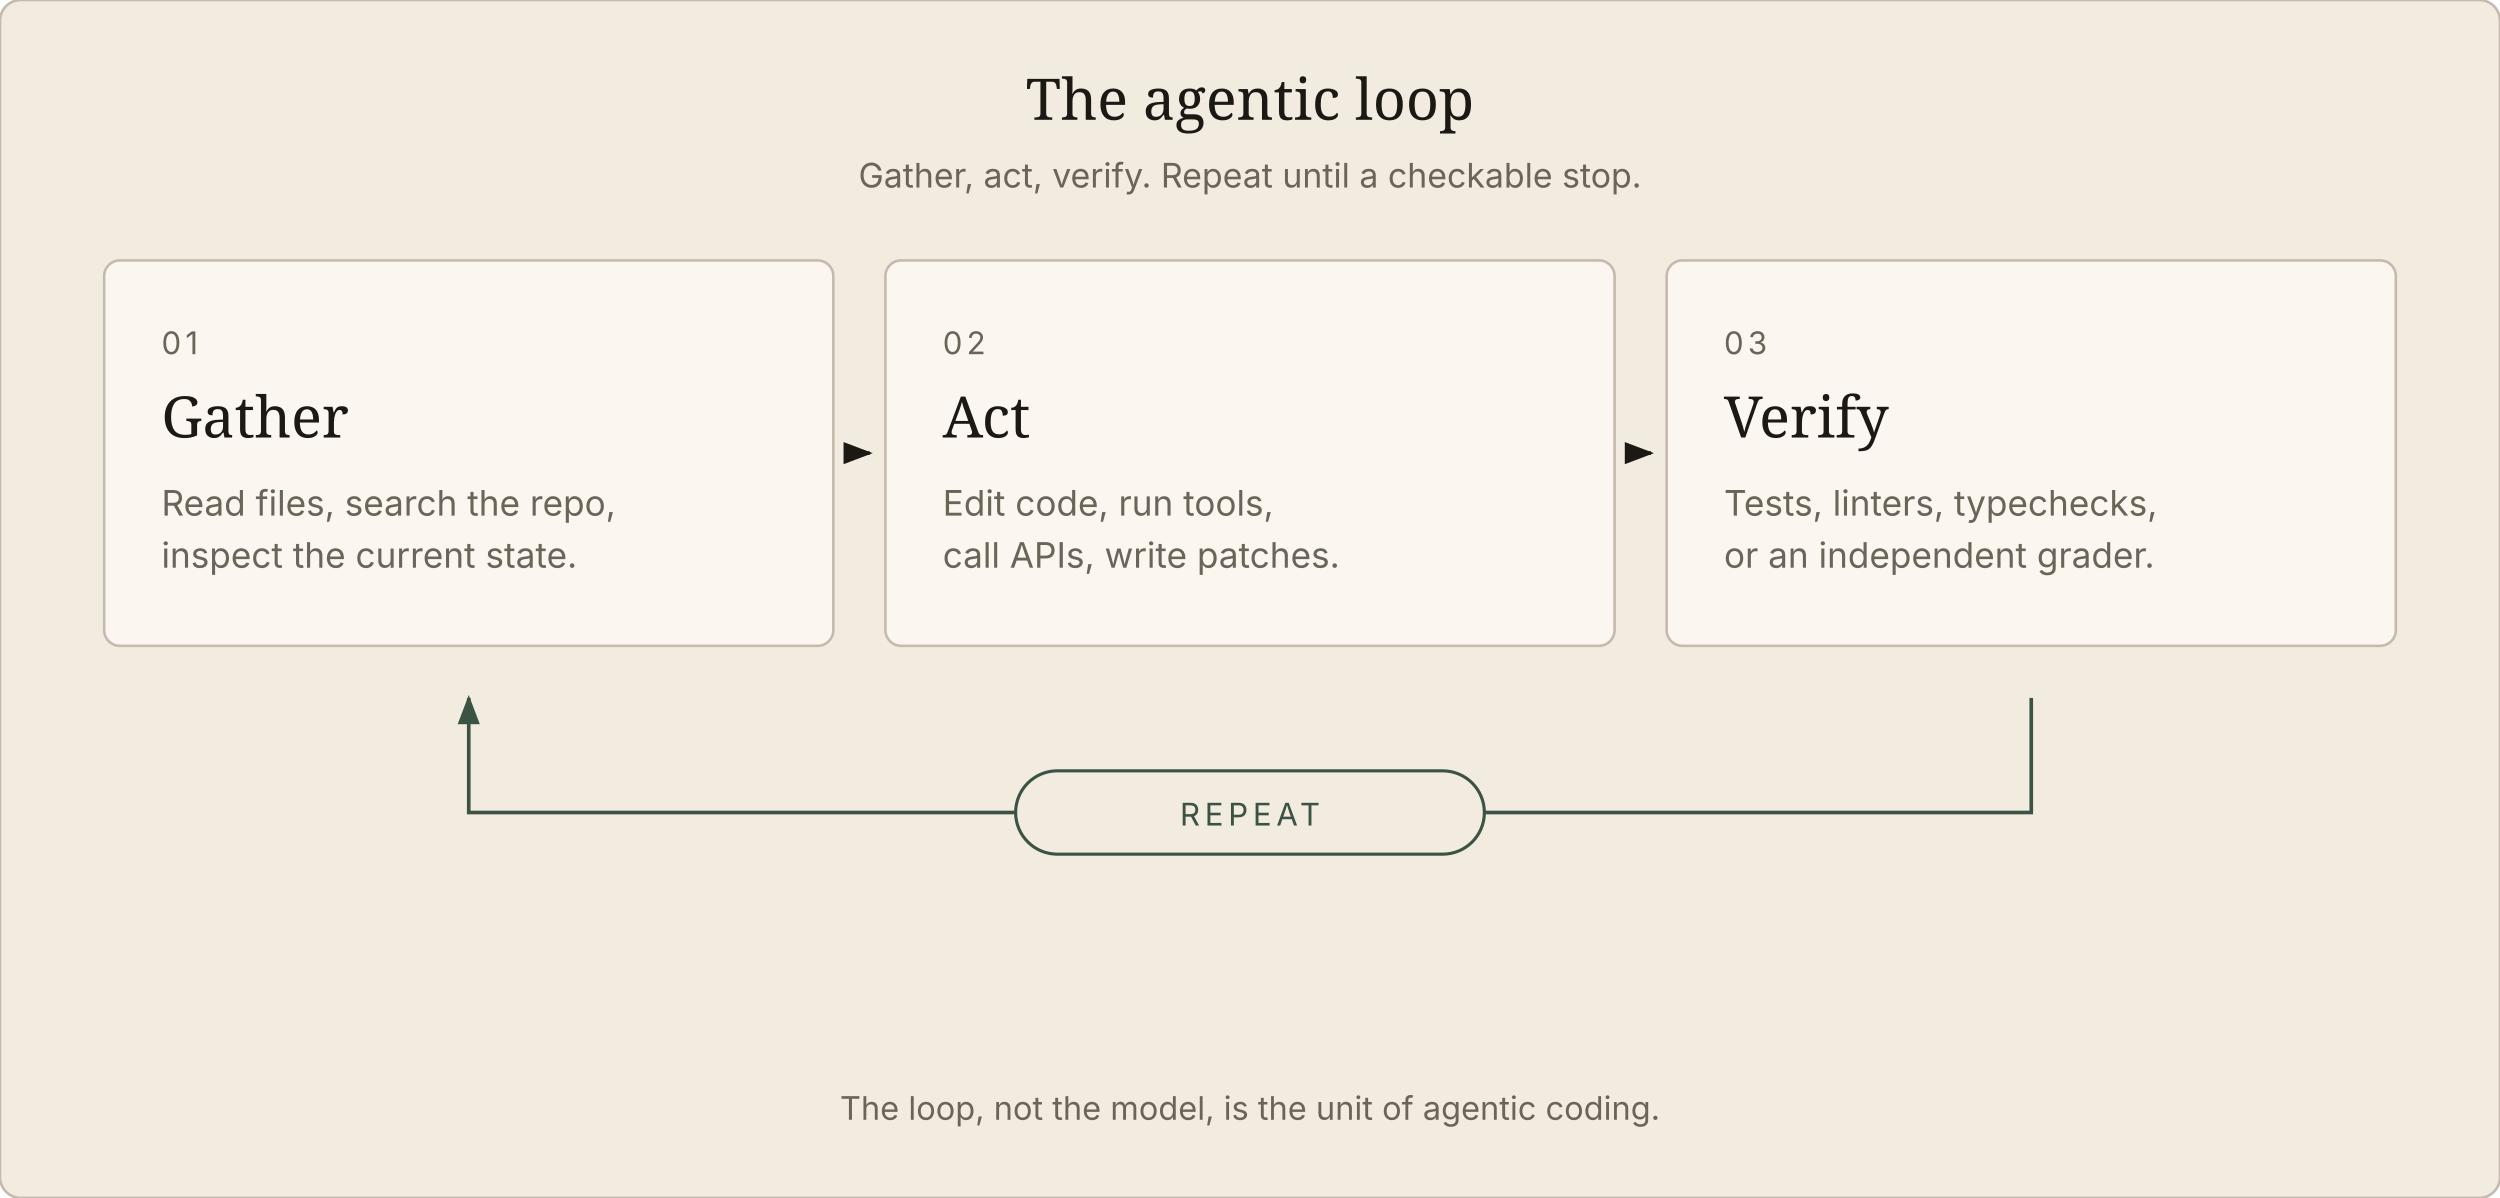
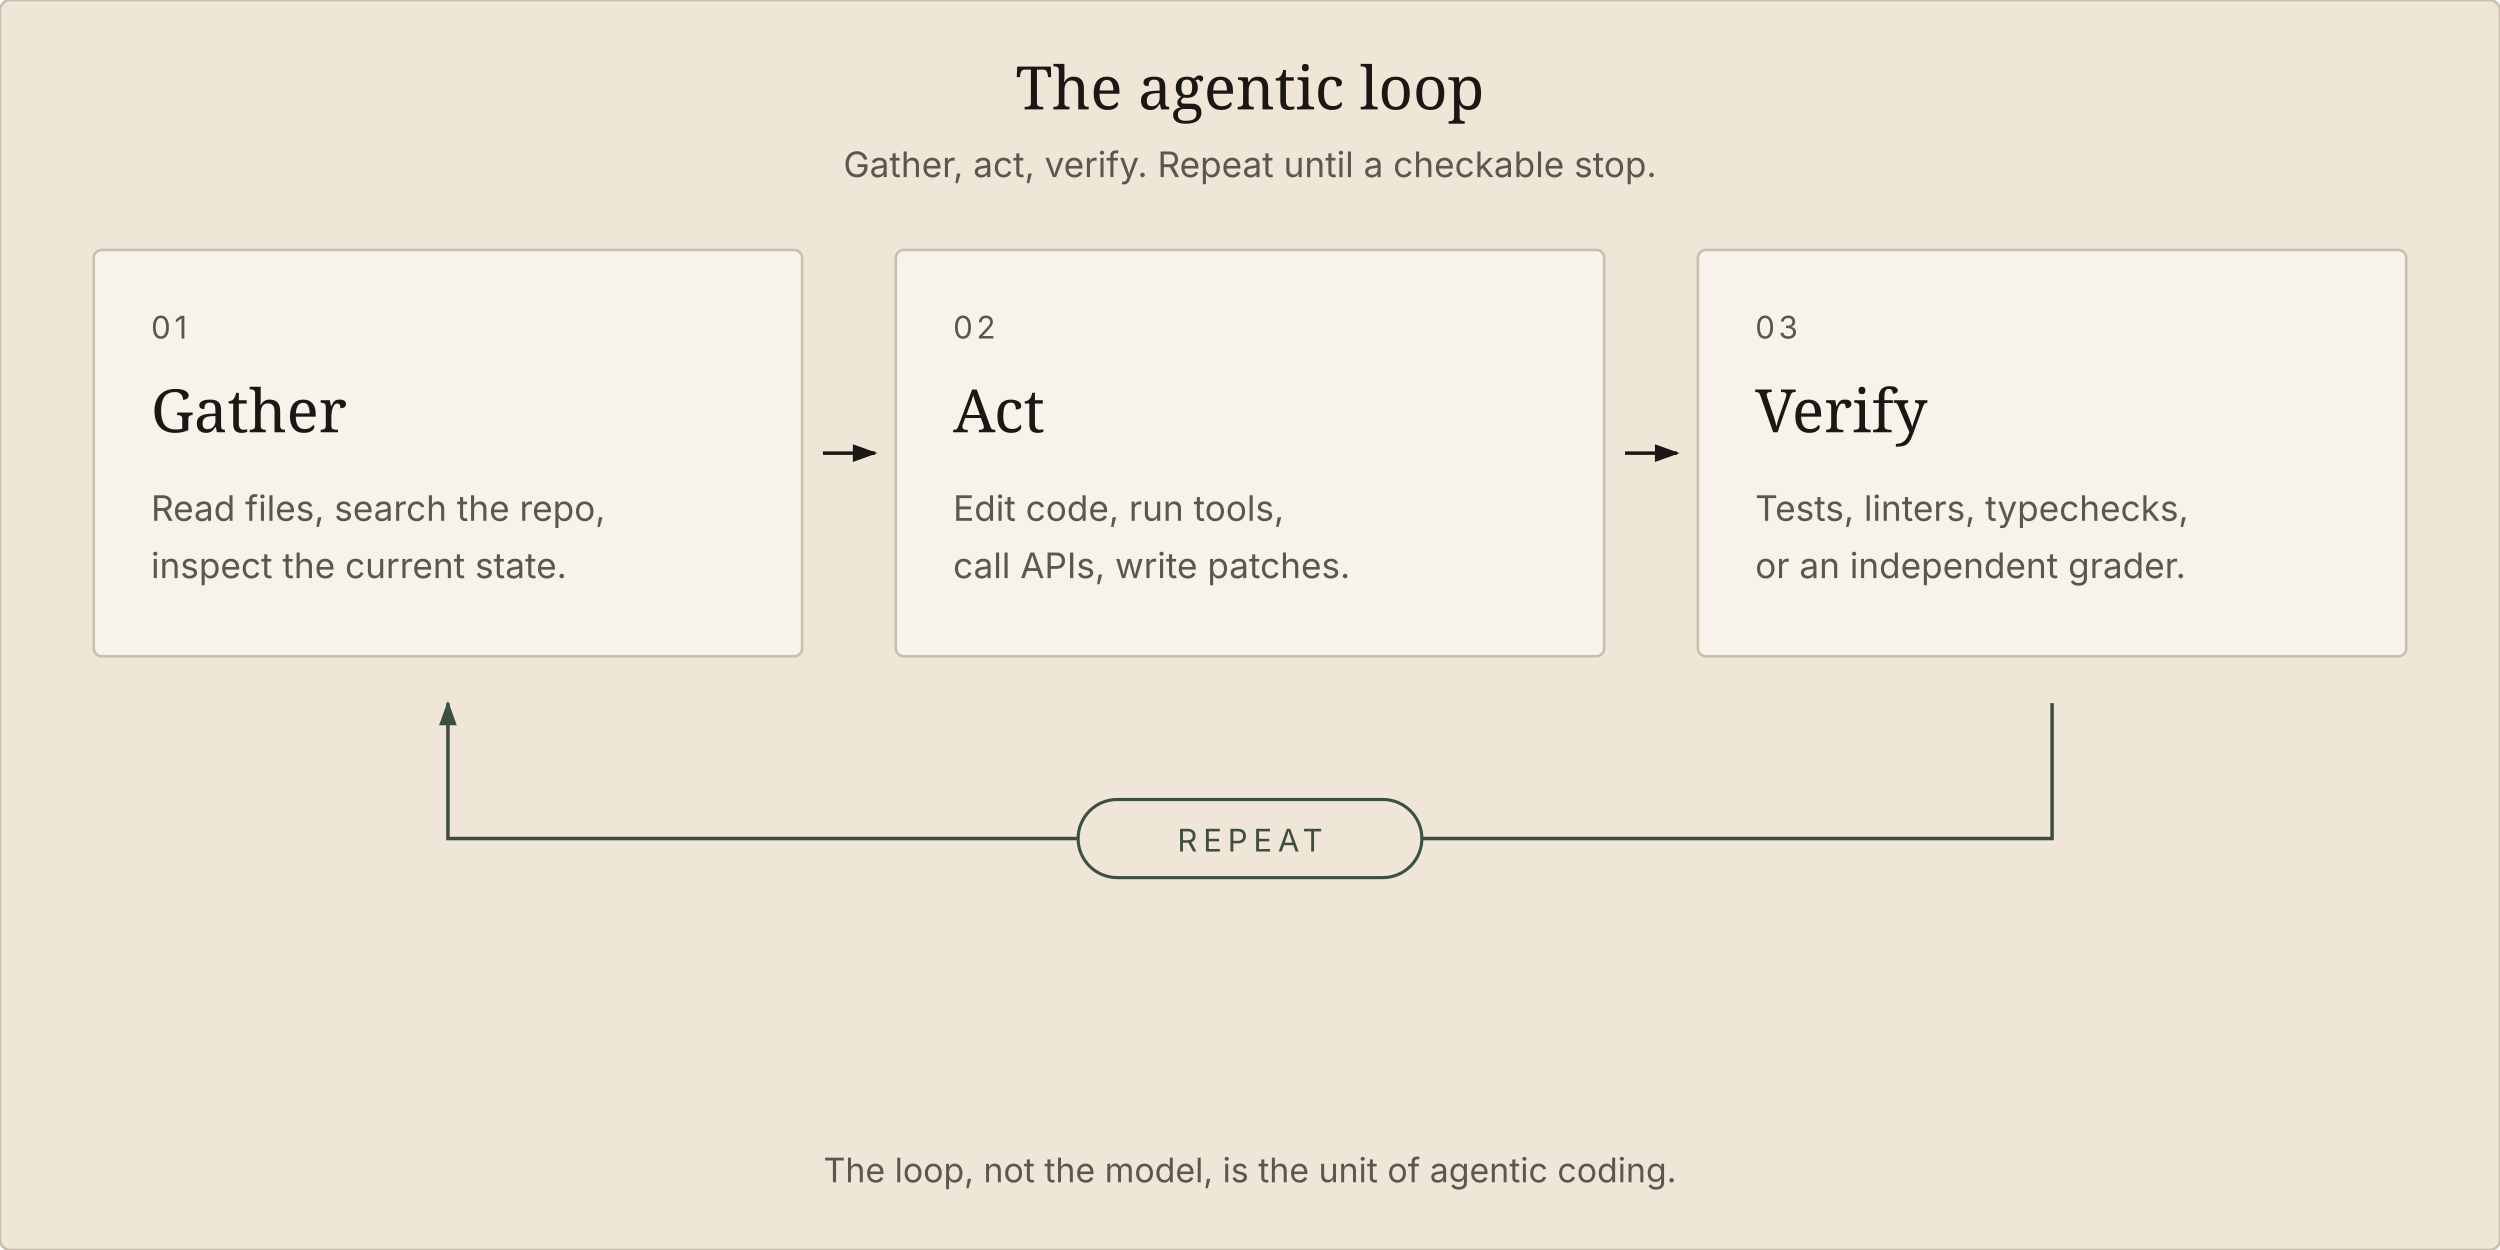
- <svg xmlns="http://www.w3.org/2000/svg" viewBox="0 0 960 460" width="960" height="460" role="img" aria-labelledby="title desc">
+ <svg xmlns="http://www.w3.org/2000/svg" viewBox="0 0 960 480" width="960" height="480" role="img" aria-labelledby="title desc">
  <defs>
-     <marker id="arrow" viewBox="0 0 10 10" refX="9" refY="5" markerWidth="8" markerHeight="8" orient="auto-start-reverse">
-       <path d="M 0 1.2 L 10 5 L 0 8.8 Z" fill="#1C1915" />
+     <marker id="arrow" viewBox="0 0 10 10" refX="9" refY="5" markerWidth="7" markerHeight="7" orient="auto-start-reverse">
+       <path d="M 0 1.4 L 10 5 L 0 8.6 Z" fill="#1A1714" />
    </marker>
-     <marker id="arrow-forest" viewBox="0 0 10 10" refX="9" refY="5" markerWidth="8" markerHeight="8" orient="auto-start-reverse">
-       <path d="M 0 1.2 L 10 5 L 0 8.8 Z" fill="#3A5344" />
-     </marker>
-     <marker id="arrow-mute" viewBox="0 0 10 10" refX="9" refY="5" markerWidth="8" markerHeight="8" orient="auto-start-reverse">
-       <path d="M 0 1.2 L 10 5 L 0 8.8 Z" fill="#6B6458" />
+     <marker id="arrow-forest" viewBox="0 0 10 10" refX="9" refY="5" markerWidth="7" markerHeight="7" orient="auto-start-reverse">
+       <path d="M 0 1.4 L 10 5 L 0 8.6 Z" fill="#3D4F40" />
    </marker>
  </defs>
-   <rect width="960" height="460" rx="8" fill="#F2EBE0" stroke="#C4BAAE" stroke-width="1" />
-   <text x="480" y="46" text-anchor="middle" font-family="'Noto Serif', Georgia, 'Times New Roman', serif" font-size="22" fill="#1C1915">The agentic loop</text>
-   <text x="480" y="72" text-anchor="middle" font-family="Inter, 'Noto Sans', 'Segoe UI', Helvetica, Arial, sans-serif" font-size="13" fill="#6B6458">Gather, act, verify. Repeat until a checkable stop.</text>
-   <rect x="40" y="100" width="280" height="148" rx="6" fill="#FBF7F0" stroke="#C4BAAE" />
-   <text x="62" y="136" font-family="Inter, 'Noto Sans', 'Segoe UI', Helvetica, Arial, sans-serif" font-size="12" letter-spacing="1.6" fill="#6B6458">01</text>
-   <text x="62" y="168" font-family="'Noto Serif', Georgia, 'Times New Roman', serif" font-size="22" fill="#1C1915">Gather</text>
-   <text x="62" y="198" font-family="Inter, 'Noto Sans', 'Segoe UI', Helvetica, Arial, sans-serif" font-size="13.5" fill="#6B6458">Read files, search the repo,</text>
-   <text x="62" y="218" font-family="Inter, 'Noto Sans', 'Segoe UI', Helvetica, Arial, sans-serif" font-size="13.5" fill="#6B6458">inspect the current state.</text>
-   <path d="M 326 174.0 H 334" fill="none" stroke="#1C1915" stroke-width="1.4" marker-end="url(#arrow)" />
-   <rect x="340" y="100" width="280" height="148" rx="6" fill="#FBF7F0" stroke="#C4BAAE" />
-   <text x="362" y="136" font-family="Inter, 'Noto Sans', 'Segoe UI', Helvetica, Arial, sans-serif" font-size="12" letter-spacing="1.6" fill="#6B6458">02</text>
-   <text x="362" y="168" font-family="'Noto Serif', Georgia, 'Times New Roman', serif" font-size="22" fill="#1C1915">Act</text>
-   <text x="362" y="198" font-family="Inter, 'Noto Sans', 'Segoe UI', Helvetica, Arial, sans-serif" font-size="13.5" fill="#6B6458">Edit code, run tools,</text>
-   <text x="362" y="218" font-family="Inter, 'Noto Sans', 'Segoe UI', Helvetica, Arial, sans-serif" font-size="13.5" fill="#6B6458">call APIs, write patches.</text>
-   <path d="M 626 174.0 H 634" fill="none" stroke="#1C1915" stroke-width="1.4" marker-end="url(#arrow)" />
-   <rect x="640" y="100" width="280" height="148" rx="6" fill="#FBF7F0" stroke="#C4BAAE" />
-   <text x="662" y="136" font-family="Inter, 'Noto Sans', 'Segoe UI', Helvetica, Arial, sans-serif" font-size="12" letter-spacing="1.6" fill="#6B6458">03</text>
-   <text x="662" y="168" font-family="'Noto Serif', Georgia, 'Times New Roman', serif" font-size="22" fill="#1C1915">Verify</text>
-   <text x="662" y="198" font-family="Inter, 'Noto Sans', 'Segoe UI', Helvetica, Arial, sans-serif" font-size="13.5" fill="#6B6458">Tests, linters, typechecks,</text>
-   <text x="662" y="218" font-family="Inter, 'Noto Sans', 'Segoe UI', Helvetica, Arial, sans-serif" font-size="13.5" fill="#6B6458">or an independent grader.</text>
-   <path d="M 780.0 268 V 312 H 180.0 V 268" fill="none" stroke="#3A5344" stroke-width="1.4" marker-end="url(#arrow-forest)" />
-   <rect x="390" y="296" width="180" height="32" rx="16" fill="#F2EBE0" stroke="#3A5344" stroke-width="1.2" />
-   <text x="480" y="317" text-anchor="middle" font-family="Inter, 'Noto Sans', 'Segoe UI', Helvetica, Arial, sans-serif" font-size="12" letter-spacing="1.8" fill="#3A5344">REPEAT</text>
-   <text x="480" y="430" text-anchor="middle" font-family="Inter, 'Noto Sans', 'Segoe UI', Helvetica, Arial, sans-serif" font-size="12.5" fill="#6B6458">The loop, not the model, is the unit of agentic coding.</text>
+   <rect width="960" height="480" rx="4" fill="#EFE6D8" stroke="#C8BFAF" stroke-width="1" />
+   <text x="480" y="42" text-anchor="middle" font-family="'Noto Serif', Georgia, 'Times New Roman', serif" font-size="23" fill="#1A1714">The agentic loop</text>
+   <text x="480" y="68" text-anchor="middle" font-family="Inter, 'Noto Sans', 'Segoe UI', Helvetica, Arial, sans-serif" font-size="13.5" fill="#5C564E">Gather, act, verify. Repeat until a checkable stop.</text>
+   <rect x="36" y="96" width="272" height="156" rx="3" fill="#F8F3EA" stroke="#C8BFAF" stroke-width="1" />
+   <text x="58" y="130" font-family="Inter, 'Noto Sans', 'Segoe UI', Helvetica, Arial, sans-serif" font-size="12" fill="#5C564E" letter-spacing="1.4">01</text>
+   <text x="58" y="166" font-family="'Noto Serif', Georgia, 'Times New Roman', serif" font-size="23" fill="#1A1714">Gather</text>
+   <text x="58" y="200" font-family="Inter, 'Noto Sans', 'Segoe UI', Helvetica, Arial, sans-serif" font-size="13.5" fill="#5C564E">Read files, search the repo,</text>
+   <text x="58" y="222" font-family="Inter, 'Noto Sans', 'Segoe UI', Helvetica, Arial, sans-serif" font-size="13.5" fill="#5C564E">inspect the current state.</text>
+   <path d="M 316 174.0 H 336" fill="none" stroke="#1A1714" stroke-width="1.35" marker-end="url(#arrow)" />
+   <rect x="344" y="96" width="272" height="156" rx="3" fill="#F8F3EA" stroke="#C8BFAF" stroke-width="1" />
+   <text x="366" y="130" font-family="Inter, 'Noto Sans', 'Segoe UI', Helvetica, Arial, sans-serif" font-size="12" fill="#5C564E" letter-spacing="1.4">02</text>
+   <text x="366" y="166" font-family="'Noto Serif', Georgia, 'Times New Roman', serif" font-size="23" fill="#1A1714">Act</text>
+   <text x="366" y="200" font-family="Inter, 'Noto Sans', 'Segoe UI', Helvetica, Arial, sans-serif" font-size="13.5" fill="#5C564E">Edit code, run tools,</text>
+   <text x="366" y="222" font-family="Inter, 'Noto Sans', 'Segoe UI', Helvetica, Arial, sans-serif" font-size="13.5" fill="#5C564E">call APIs, write patches.</text>
+   <path d="M 624 174.0 H 644" fill="none" stroke="#1A1714" stroke-width="1.35" marker-end="url(#arrow)" />
+   <rect x="652" y="96" width="272" height="156" rx="3" fill="#F8F3EA" stroke="#C8BFAF" stroke-width="1" />
+   <text x="674" y="130" font-family="Inter, 'Noto Sans', 'Segoe UI', Helvetica, Arial, sans-serif" font-size="12" fill="#5C564E" letter-spacing="1.4">03</text>
+   <text x="674" y="166" font-family="'Noto Serif', Georgia, 'Times New Roman', serif" font-size="23" fill="#1A1714">Verify</text>
+   <text x="674" y="200" font-family="Inter, 'Noto Sans', 'Segoe UI', Helvetica, Arial, sans-serif" font-size="13.5" fill="#5C564E">Tests, linters, typechecks,</text>
+   <text x="674" y="222" font-family="Inter, 'Noto Sans', 'Segoe UI', Helvetica, Arial, sans-serif" font-size="13.5" fill="#5C564E">or an independent grader.</text>
+   <path d="M 788.0 270 V 322 H 172.0 V 270" fill="none" stroke="#3D4F40" stroke-width="1.35" marker-end="url(#arrow-forest)" />
+   <rect x="414.0" y="307.0" width="132" height="30" rx="15" fill="#EFE6D8" stroke="#3D4F40" stroke-width="1.2" />
+   <text x="480" y="327" text-anchor="middle" font-family="Inter, 'Noto Sans', 'Segoe UI', Helvetica, Arial, sans-serif" font-size="12" fill="#3D4F40" letter-spacing="2.2">REPEAT</text>
+   <text x="480" y="454" text-anchor="middle" font-family="Inter, 'Noto Sans', 'Segoe UI', Helvetica, Arial, sans-serif" font-size="13" fill="#5C564E">The loop, not the model, is the unit of agentic coding.</text>
</svg>
